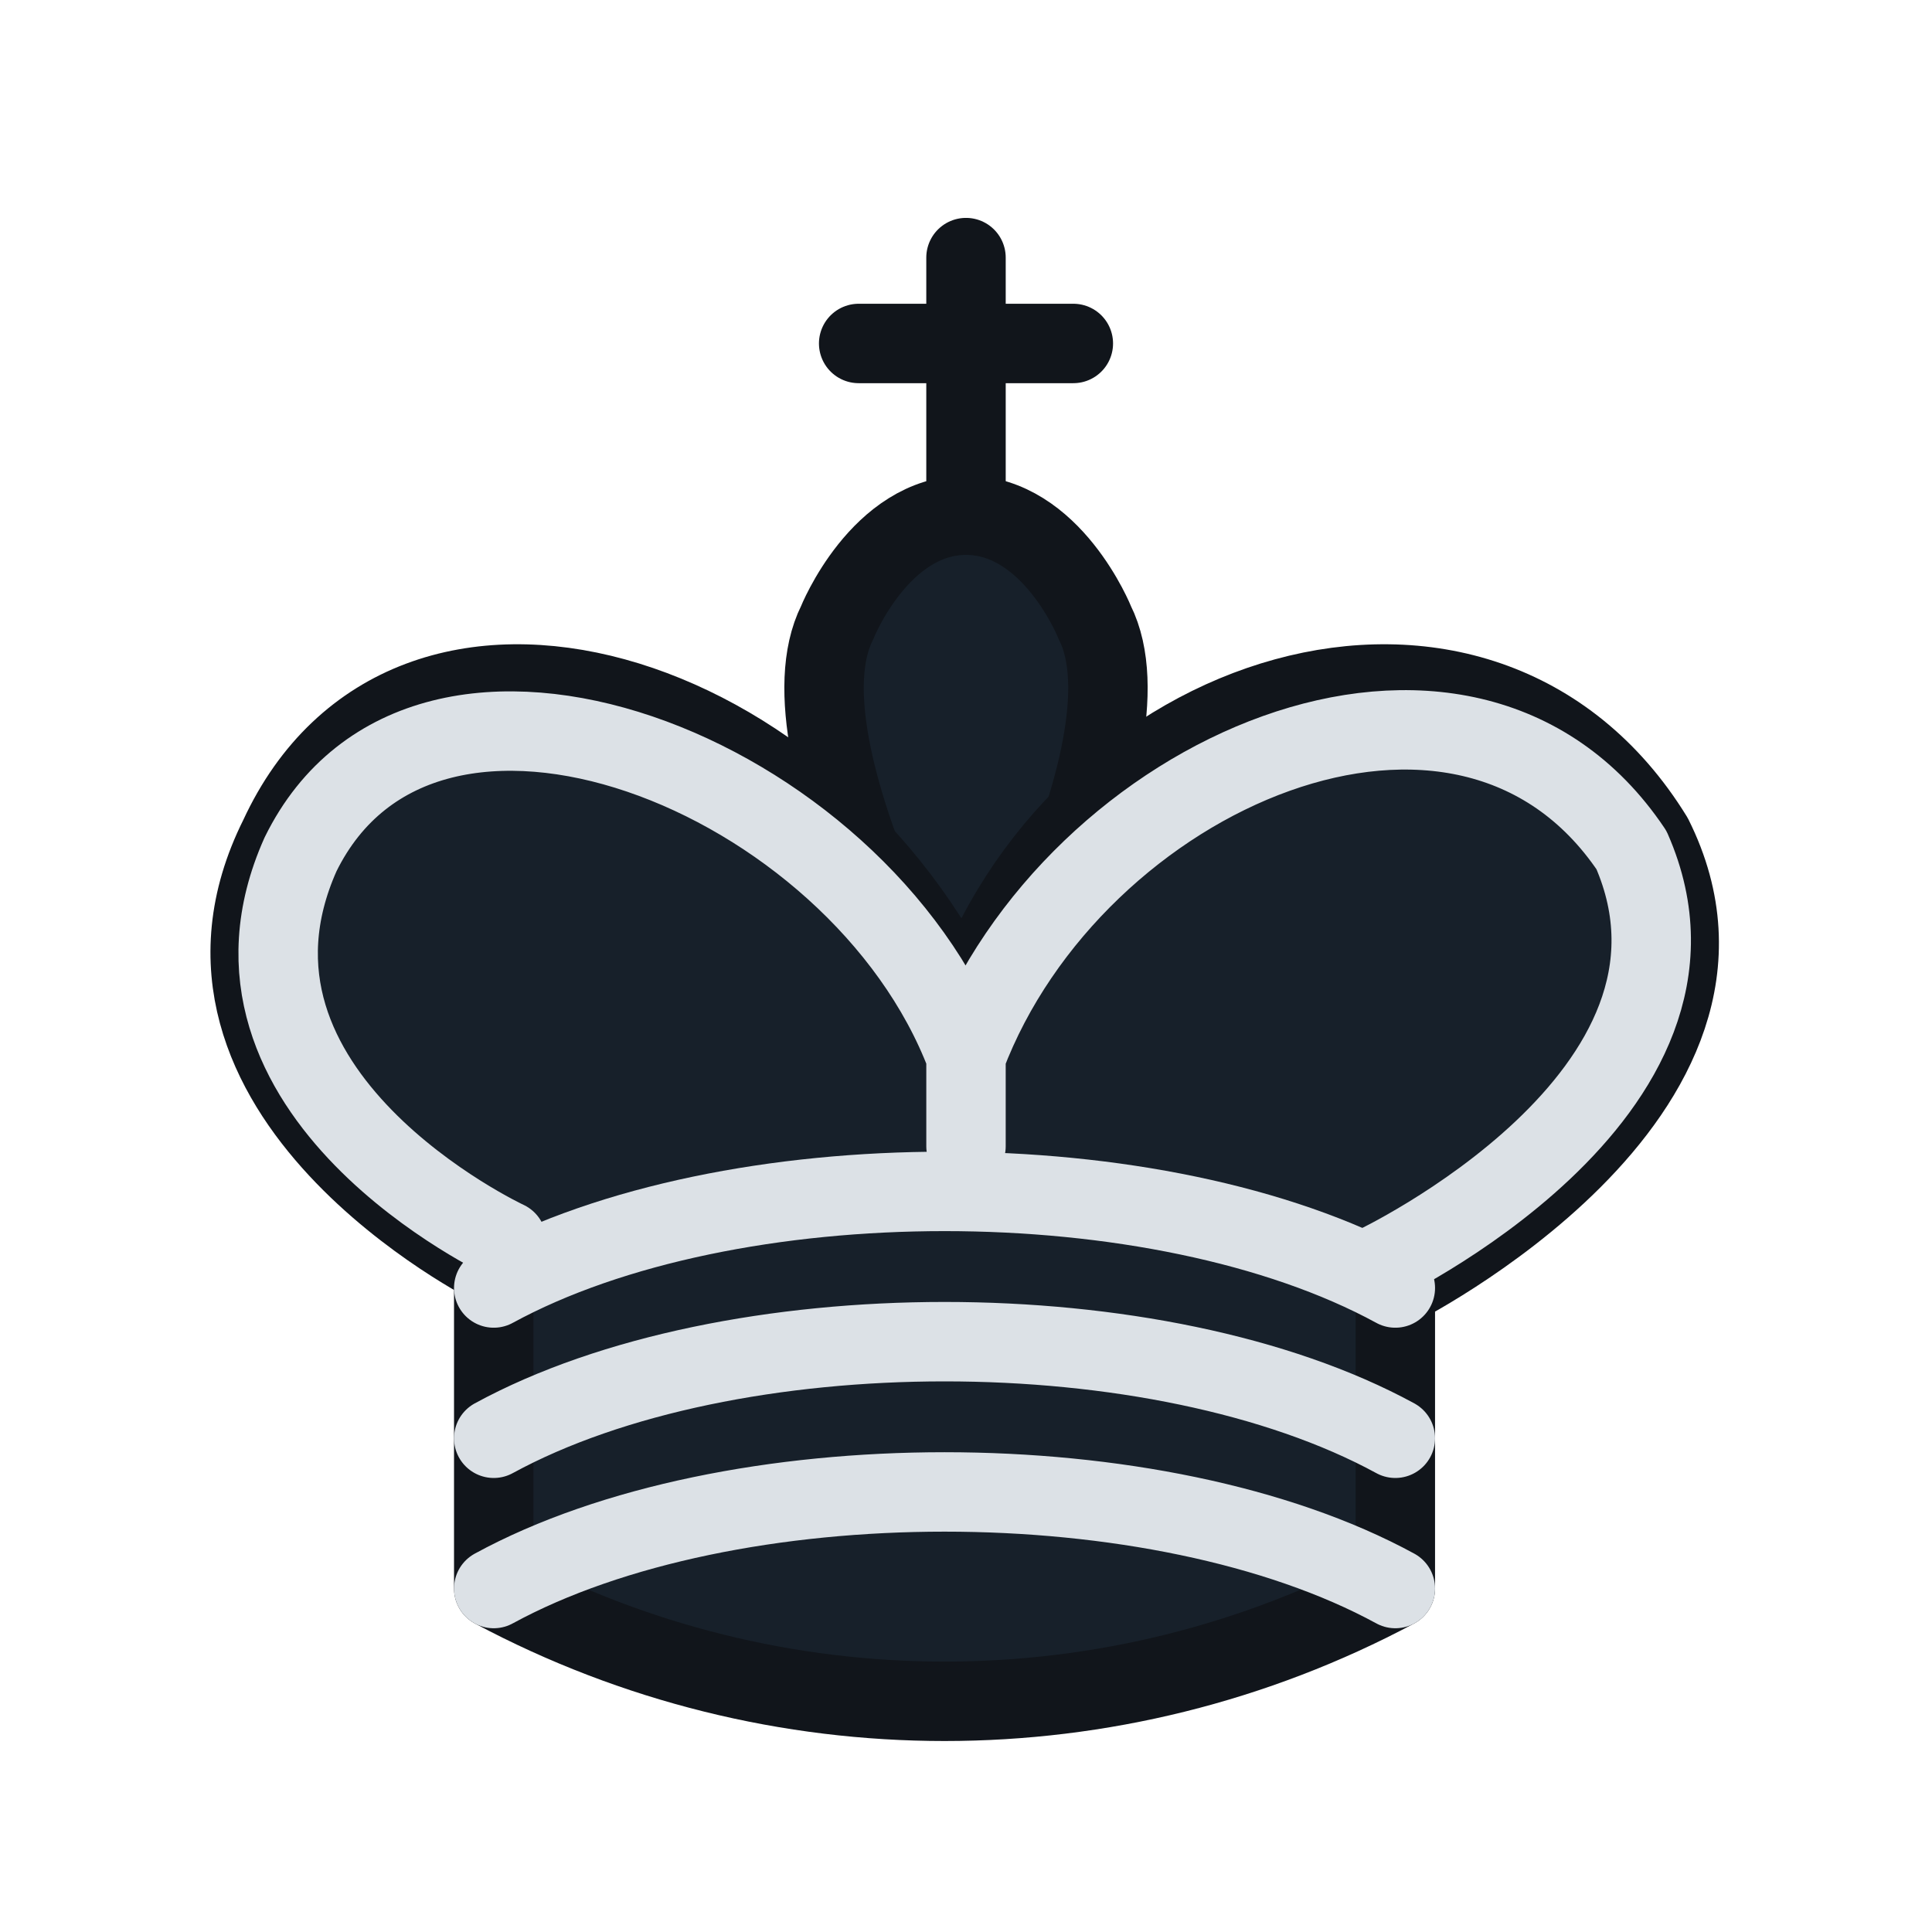
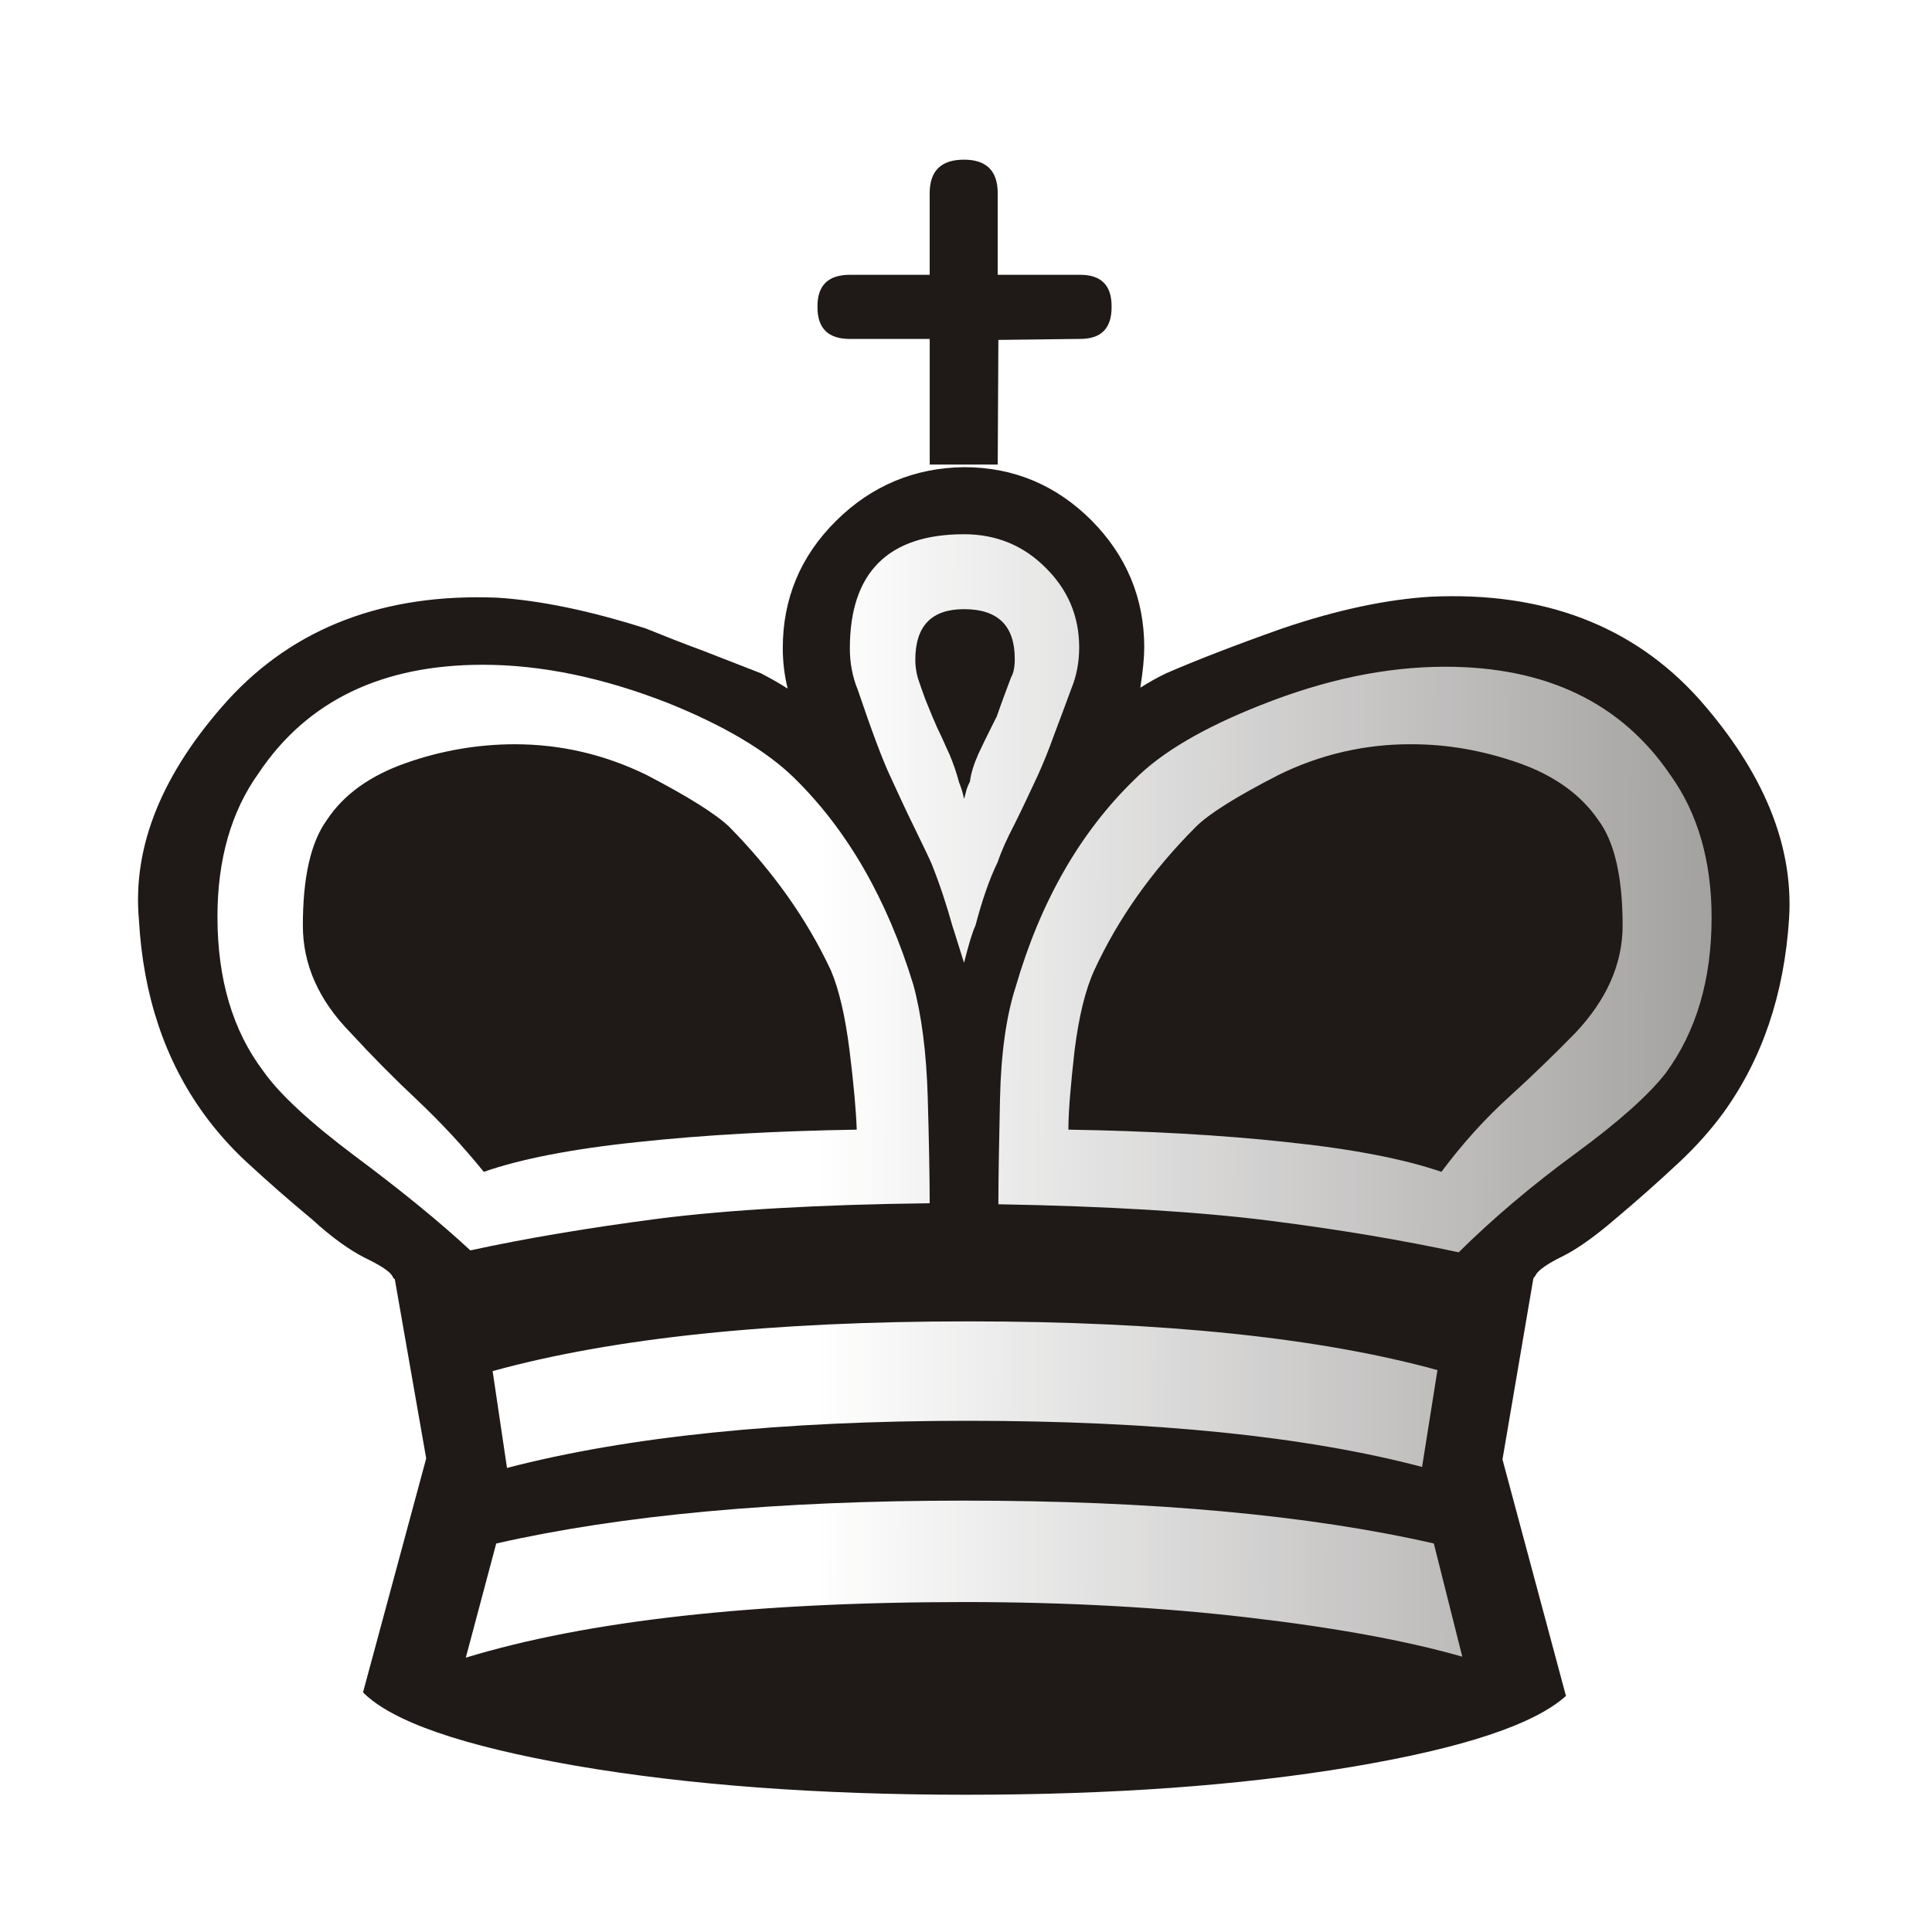
- <svg xmlns="http://www.w3.org/2000/svg" fill="#17202a" viewBox="0 0 45 45">
-   <g fill="none" fill-rule="evenodd" stroke="#11151b" stroke-linecap="round" stroke-linejoin="round" stroke-width="1.85">
-     <path stroke-linejoin="miter" d="M22.5 11.6V6" />
-     <path fill="#17202a" stroke-linecap="butt" stroke-linejoin="miter" d="M22.5 25s4.5-7.5 3-10.5c0 0-1-2.5-3-2.5s-3 2.5-3 2.5c-1.5 3 3 10.5 3 10.5" />
-     <path fill="#17202a" d="M11.5 37a22.3 22.3 0 0 0 21 0v-7s9-4.5 6-10.5c-4-6.5-13.5-3.5-16 4V27v-3.5c-3.5-7.5-13-10.5-16-4-3 6 5 10 5 10z" />
-     <path stroke-linejoin="miter" d="M20 8h5" />
-     <path stroke="#dce1e6" d="M32 29.5s8.5-4 6-9.7C34.1 14 25 18 22.5 24.6v2.1-2.1C20 18 9.9 14 7 19.9c-2.5 5.6 4.8 9 4.8 9" />
-     <path stroke="#dce1e6" d="M11.5 30c5.5-3 15.5-3 21 0m-21 3.5c5.5-3 15.5-3 21 0m-21 3.5c5.5-3 15.5-3 21 0" />
-   </g>
+ <svg xmlns="http://www.w3.org/2000/svg" style="color-scheme:light only" width="50mm" height="50mm" fill-rule="evenodd" clip-rule="evenodd" image-rendering="optimizeQuality" shape-rendering="geometricPrecision" text-rendering="geometricPrecision" viewBox="0 0 50 50">
+   <linearGradient id="a" x1="21.13" x2="77.764" y1="37.224" y2="37.469" gradientUnits="userSpaceOnUse">
+     <stop offset="0" stop-color="#fff" />
+     <stop offset="1" stop-color="#fff" stop-opacity="0" />
+   </linearGradient>
+   <path fill="#1f1a17" d="M25.821 12.022h-1.76v-3.25h-2.067c-.558 0-.838-.272-.838-.822v-.025c0-.542.28-.813.838-.813h2.066V5.004c0-.585.297-.872.89-.872.575 0 .871.287.871.872v2.108h2.134c.542 0 .813.27.813.813v.025c0 .55-.271.821-.813.821l-2.117.026zM11.03 37.744l-.813-4.64c-.017 0-.042-.033-.076-.101-.085-.119-.322-.271-.711-.457-.381-.195-.838-.517-1.346-.982a41.99 41.99 0 0 1-1.702-1.49 8.509 8.509 0 0 1-1.1-1.237C4.273 27.45 3.705 25.772 3.595 23.8c-.17-1.897.601-3.794 2.303-5.682 1.719-1.88 4.047-2.768 6.968-2.65 1.092.068 2.38.33 3.844.796.483.195.974.39 1.482.576l1.498.584c.263.136.5.271.695.398a4.38 4.38 0 0 1-.127-1.041c0-1.287.457-2.388 1.38-3.302.914-.906 2.023-1.372 3.31-1.389 1.287 0 2.388.466 3.302 1.38.906.915 1.363 2.015 1.363 3.285 0 .263-.034.61-.101 1.042.228-.144.457-.271.669-.373.762-.33 1.76-.72 3.005-1.16 1.423-.482 2.701-.753 3.844-.821 2.921-.136 5.241.753 6.943 2.65 1.668 1.888 2.447 3.785 2.328 5.681-.127 1.973-.703 3.65-1.71 5.038-.33.449-.703.863-1.118 1.253a40.5 40.5 0 0 1-1.66 1.473c-.541.466-1.007.796-1.388.982-.38.186-.6.347-.669.457a.294.294 0 0 1-.05.077c-.017.017-.026.034-.026.05l-.796 4.666 1.643 6.121c-.83.745-2.684 1.355-5.554 1.837-2.879.483-6.206.72-9.974.72-3.835 0-7.214-.254-10.118-.754-2.912-.508-4.741-1.143-5.486-1.896z" />
+   <path fill="url(#a)" d="M24.95 20.675a2.295 2.295 0 0 0-.128-.423 5.606 5.606 0 0 0-.245-.72c-.051-.11-.119-.254-.195-.431a9.028 9.028 0 0 1-.254-.56c-.05-.118-.11-.27-.186-.456-.068-.195-.136-.373-.187-.534a1.735 1.735 0 0 1-.067-.474c0-.872.415-1.312 1.261-1.312.88 0 1.313.431 1.313 1.287 0 .22-.034.372-.094.474-.237.626-.355.965-.372 1.016-.254.5-.406.821-.474.965-.119.27-.195.508-.22.72-.051.101-.085.186-.102.262s-.034.136-.05.186m-2.778 8.56c-2.066.034-3.954.136-5.673.322-1.71.178-3.03.44-3.979.77a18.973 18.973 0 0 0-1.719-1.854 33.007 33.007 0 0 1-1.727-1.744c-.83-.847-1.236-1.77-1.236-2.777 0-1.245.203-2.15.618-2.726.44-.67 1.135-1.16 2.058-1.482a8.486 8.486 0 0 1 2.802-.483c1.194 0 2.328.263 3.42.796 1.076.56 1.787 1.008 2.134 1.338 1.126 1.143 2.007 2.38 2.633 3.717.212.5.373 1.194.483 2.074.11.89.17 1.567.186 2.05zm2.777-4.318c.119-.466.212-.787.296-.965.17-.643.356-1.194.576-1.643.093-.279.237-.6.432-.973.186-.373.39-.805.61-1.279.127-.28.27-.626.415-1.033.152-.406.304-.804.448-1.202.136-.33.203-.686.203-1.067 0-.813-.296-1.498-.872-2.066-.575-.575-1.278-.863-2.108-.863-1.964 0-2.955.99-2.955 2.955 0 .38.068.736.203 1.066.365 1.076.644 1.82.839 2.236.22.474.415.906.6 1.278.179.373.34.694.466.974.22.55.398 1.092.55 1.642.035.093.128.415.297.94m-.889 6.223c0-.66-.017-1.575-.05-2.735-.034-1.168-.161-2.142-.373-2.92-.677-2.21-1.702-3.997-3.082-5.351-.711-.695-1.795-1.347-3.268-1.94-1.685-.66-3.285-.99-4.792-.99-2.608 0-4.547.931-5.8 2.803-.711.99-1.067 2.235-1.067 3.716 0 1.626.398 2.955 1.186 3.997.415.592 1.21 1.329 2.387 2.21 1.169.872 2.168 1.684 2.972 2.43 1.44-.314 3.065-.585 4.877-.822 1.812-.229 4.149-.364 7.01-.398m13.784 11.735-.737-2.93c-3.225-.736-7.281-1.109-12.158-1.109-4.826 0-8.864.373-12.107 1.11l-.787 2.954c3.14-.956 7.442-1.439 12.92-1.439 2.624 0 5.071.136 7.315.398 2.252.262 4.106.601 5.554 1.016m-.643-7.417c-3.04-.838-7.096-1.261-12.15-1.261-5.097 0-9.195.431-12.302 1.287l.372 2.506c3.125-.813 7.095-1.22 11.93-1.22 4.809 0 8.729.398 11.752 1.194zm-11.363-4.292c2.845.05 5.182.194 7.002.423 1.812.229 3.455.508 4.91.821.907-.897 1.914-1.744 3.023-2.557s1.888-1.507 2.337-2.083c.788-1.075 1.186-2.413 1.186-4.021 0-1.465-.356-2.701-1.067-3.692-1.27-1.87-3.218-2.802-5.825-2.802-1.524 0-3.108.33-4.767.99-1.507.593-2.59 1.237-3.277 1.93-1.405 1.364-2.43 3.15-3.073 5.36-.246.762-.381 1.727-.407 2.904s-.042 2.083-.042 2.727m1.812-1.93c0-.483.06-1.16.16-2.05.111-.88.28-1.575.509-2.074.618-1.338 1.49-2.574 2.633-3.717.33-.33 1.042-.779 2.134-1.338a7.655 7.655 0 0 1 3.446-.796c.93 0 1.845.161 2.768.483.915.322 1.609.813 2.066 1.482.415.559.627 1.464.627 2.726 0 .99-.407 1.913-1.22 2.777a40.35 40.35 0 0 1-1.71 1.651c-.61.55-1.202 1.202-1.76 1.947-.958-.33-2.295-.592-4.006-.77-1.71-.186-3.59-.288-5.647-.322z" />
</svg>
